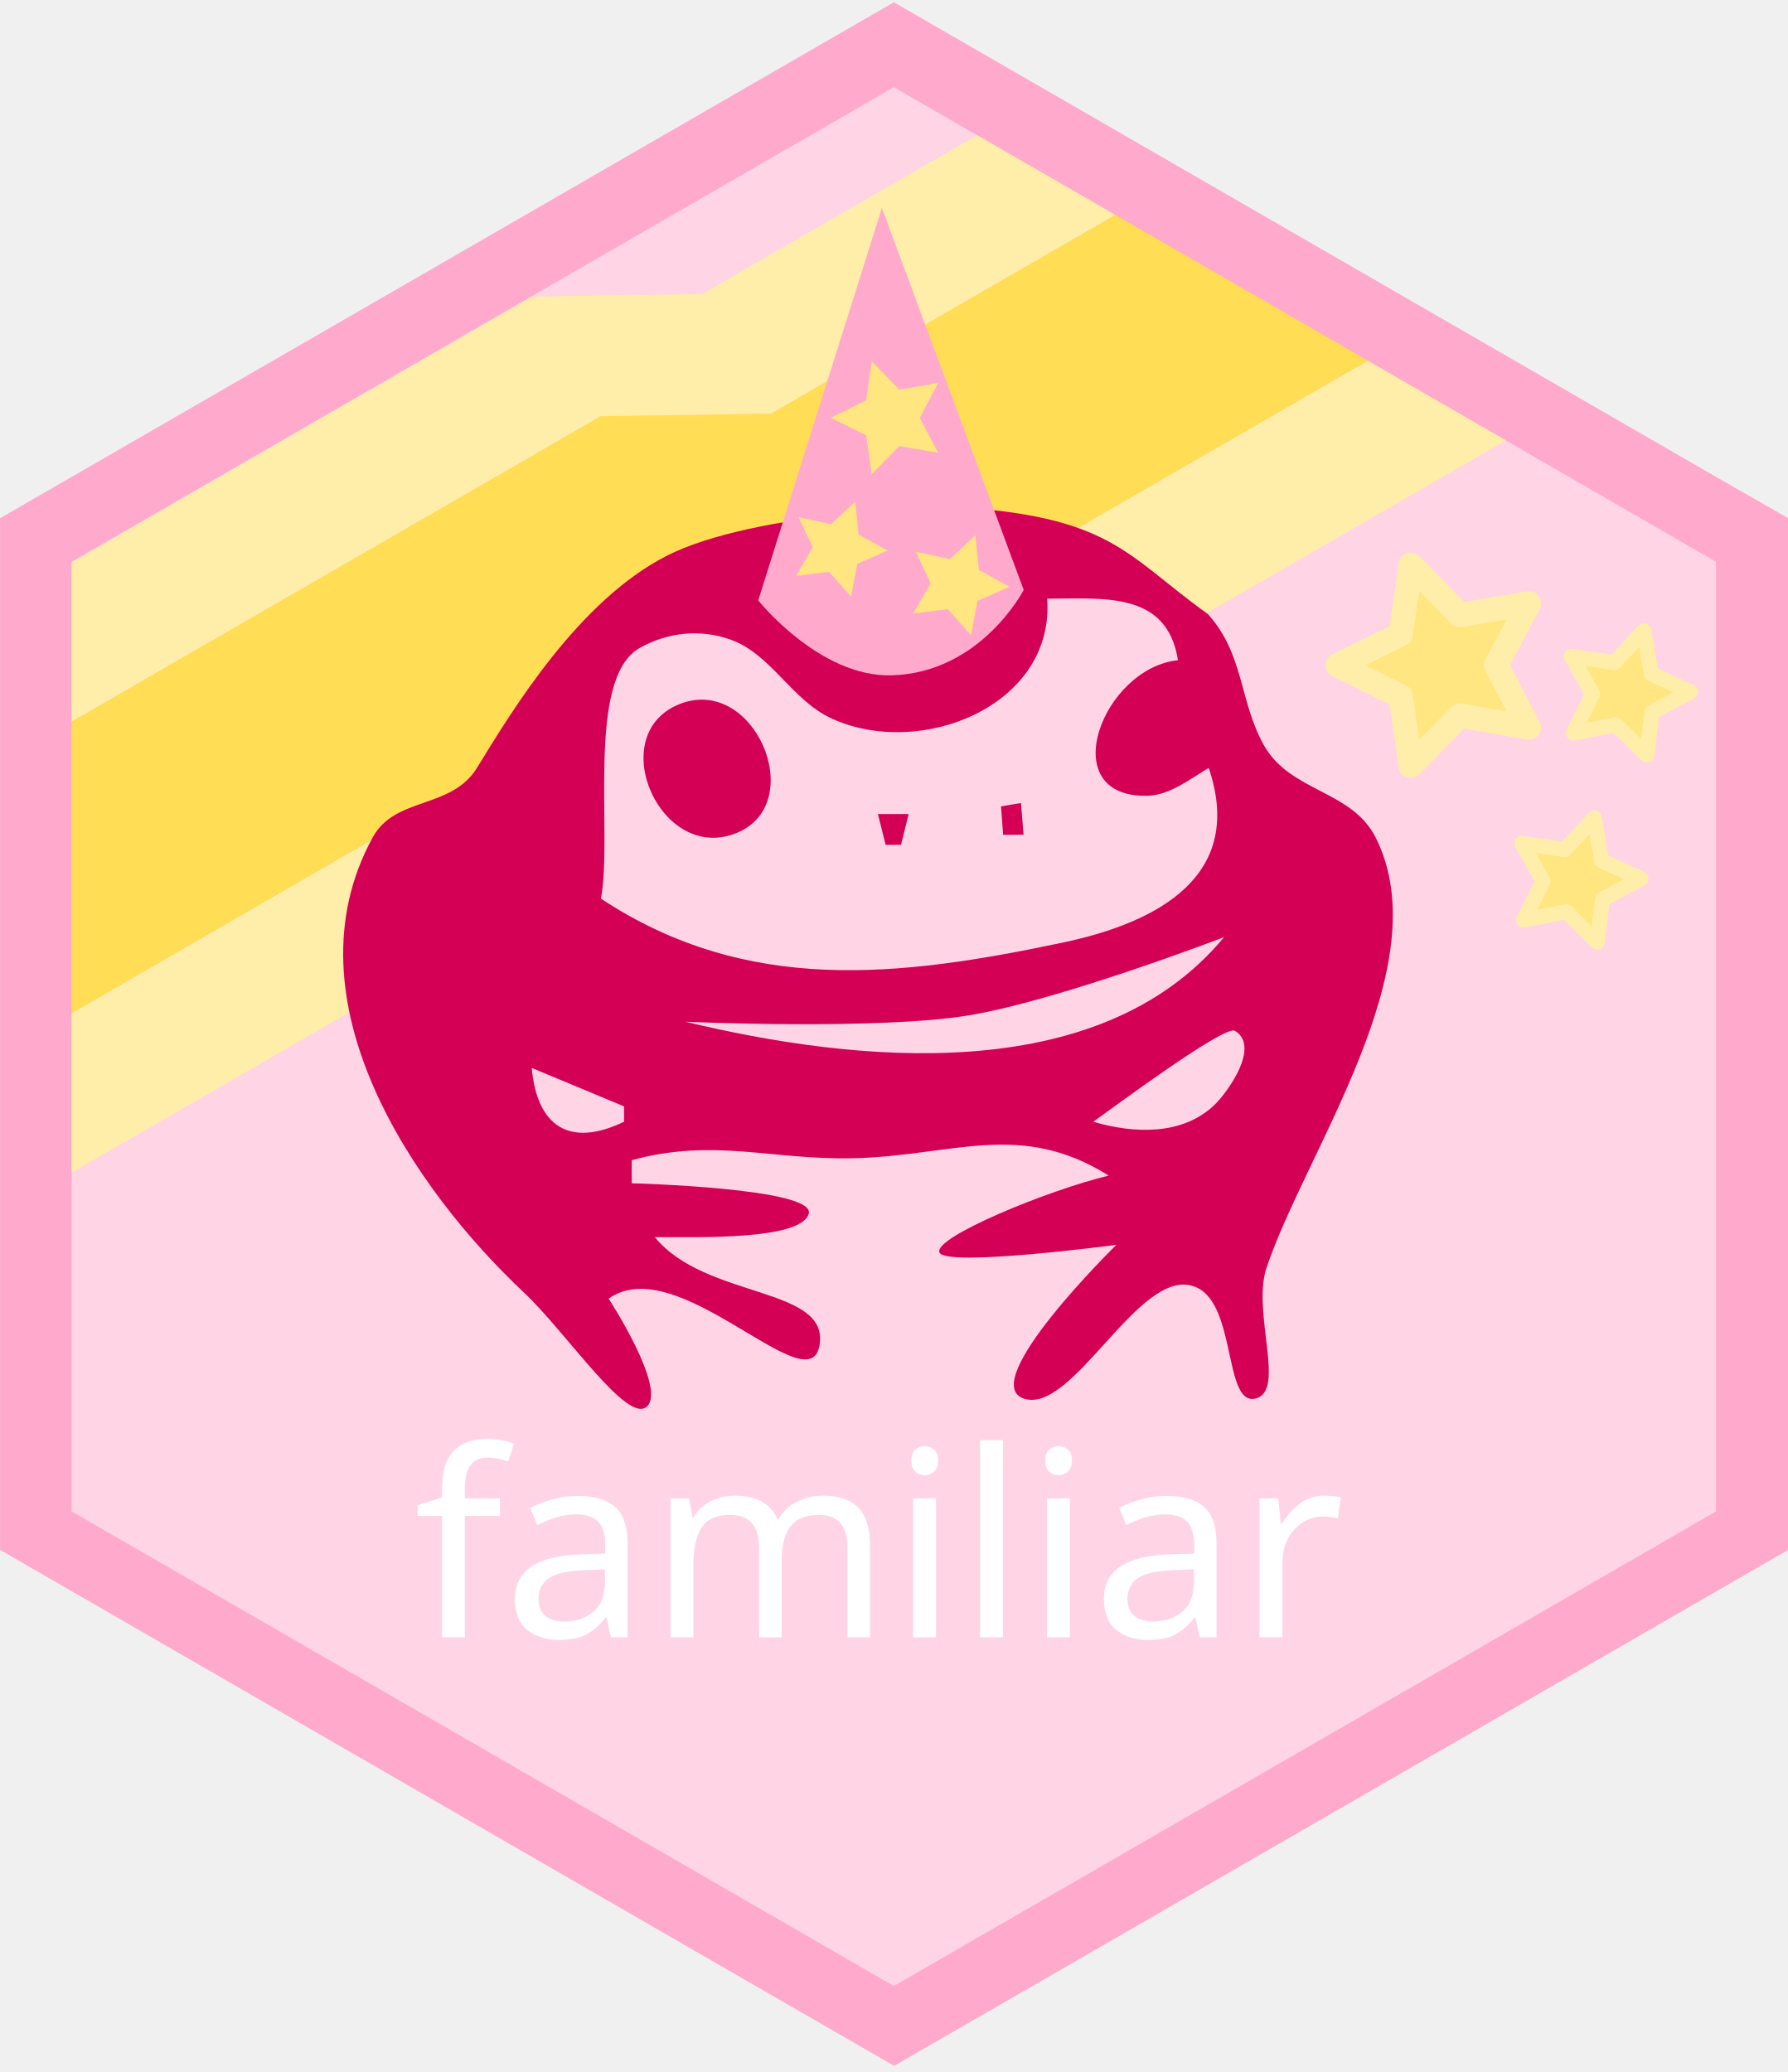
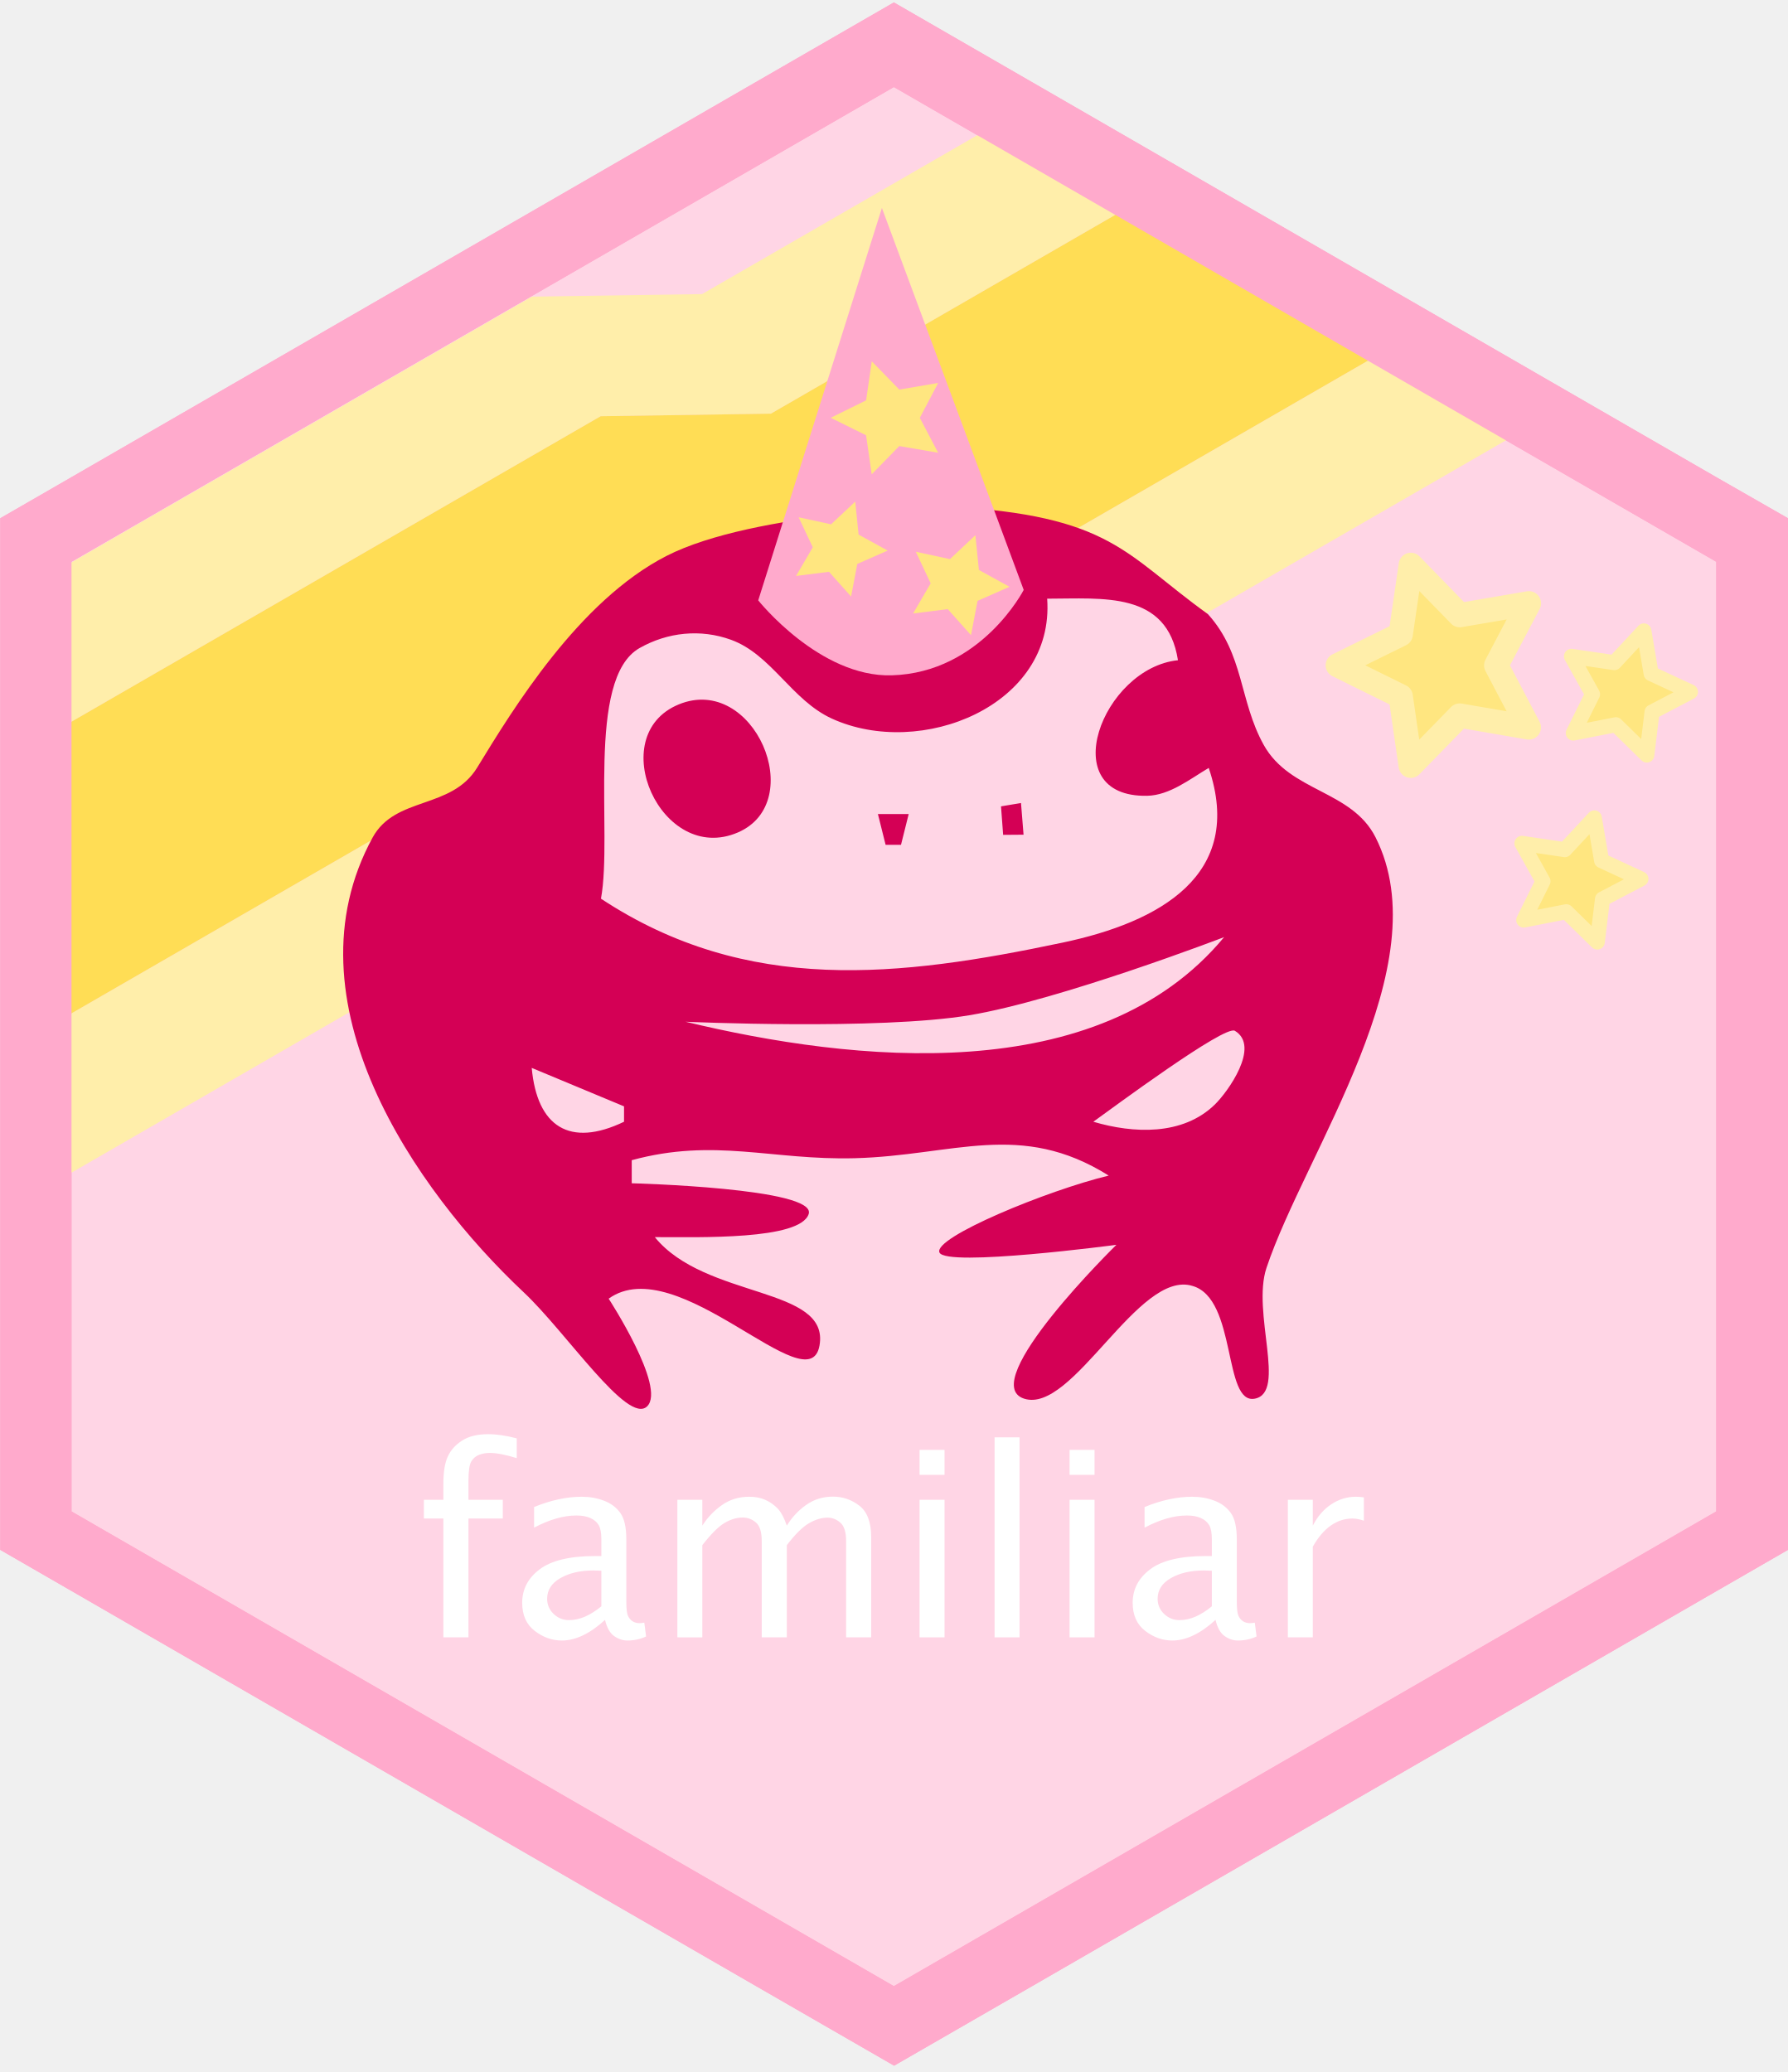
<svg xmlns="http://www.w3.org/2000/svg" version="1.1" id="Layer_1" x="0px" y="0px" viewBox="0 0 735 852" style="enable-background:new 0 0 735 852;" xml:space="preserve">
  <defs id="defs77">
    <clipPath clipPathUnits="userSpaceOnUse" id="clipPath1261">
      <path class="st0" d="M 18.2,626.4 V 223.1 L 69.8,193.3 367.5,21.5 v 0 l 296.7,171.3 52.6,30.3 V 626.4 L 367.5,828 Z" id="path1263" style="display:inline;fill:#ffd5e5" />
    </clipPath>
  </defs>
  <style type="text/css" id="style2">
	.st0{fill:#144F85;}
	.st1{fill:#173E6C;}
	.st2{fill:#E6B35A;}
	.st3{fill:#FFFFFF;}
	.st4{fill:#231F20;}
</style>
  <g id="layer3" style="display:inline">
    <path class="st0" d="M 18.2,626.4 V 223.1 L 69.8,193.3 367.5,21.5 v 0 l 296.7,171.3 52.6,30.3 V 626.4 L 367.5,828 Z" id="path4" style="fill:#ffd5e5" />
    <path class="st1" d="M 705.6,196.2 427.8,35.8 367.5,1 307.2,35.8 29.4,196.2 0.1,213.1 v 424.2 l 29.3,16.9 281.3,162.4 56.9,32.8 56.9,-32.8 281.3,-162.4 29.3,-16.9 V 213.1 Z m 0,425.3 L 367.5,816.7 29.4,621.5 V 231 L 367.5,35.8 v 0 L 705.6,231 Z" id="path8" style="fill:#ffaacc" />
  </g>
  <g id="layer2">
    <g id="g1203" clip-path="url(#clipPath1261)">
      <path style="fill:#ffeeaa;stroke:none;stroke-width:1px;stroke-linecap:butt;stroke-linejoin:miter;stroke-opacity:1" d="M 604.827,123.807 368.816,260.069 298.819,261.126 1.046,433.046 29.351,482.216 327.125,310.297 397.121,309.239 633.132,172.978 Z" id="path1032-8" />
      <path style="fill:#ffeeaa;stroke:none;stroke-width:1px;stroke-linecap:butt;stroke-linejoin:miter;stroke-opacity:1" d="M 524.66,-15.336 288.649,120.925 218.652,121.983 -79.121,293.903 -50.816,343.073 246.957,171.154 316.954,170.096 552.965,33.835 Z" id="path1032-8-8" />
      <path style="fill:#ffdd55;stroke:none;stroke-width:1px;stroke-linecap:butt;stroke-linejoin:miter;stroke-opacity:1" d="M 552.965,33.835 316.954,170.096 246.957,171.154 -50.816,343.073 1.046,433.046 298.819,261.126 368.816,260.069 604.827,123.807 Z" id="path1032-8-8-7" />
    </g>
    <path class="st1" d="M 705.6,196.2 427.8,35.8 367.5,1 307.2,35.8 29.4,196.2 0.1,213.1 v 424.2 l 29.3,16.9 281.3,162.4 56.9,32.8 56.9,-32.8 281.3,-162.4 29.3,-16.9 V 213.1 Z m 0,425.3 L 367.5,816.7 29.4,621.5 V 231 L 367.5,35.8 v 0 L 705.6,231 Z" id="path8-4" style="display:inline;fill:#ffaacc" />
    <path style="display:inline;fill:#ffe680;stroke:#ffeeaa;stroke-width:10;stroke-linecap:round;stroke-linejoin:round;stroke-miterlimit:4;stroke-dasharray:none" id="path1013-0" d="m 628.553,299.125 -28.418,-4.888 -20.137,20.639 -4.133,-28.538 -25.852,-12.774 25.864,-12.749 4.16,-28.534 20.118,20.658 28.423,-4.861 -13.431,25.517 z" />
    <path style="display:inline;fill:#ffe680;stroke:#ffeeaa;stroke-width:10;stroke-linecap:round;stroke-linejoin:round;stroke-miterlimit:4;stroke-dasharray:none" id="path1013-0-5" d="m 694.206,382.791 -28.418,-4.888 -20.137,20.639 -4.133,-28.538 -25.852,-12.774 25.864,-12.749 4.16,-28.534 20.118,20.658 28.423,-4.861 -13.431,25.517 z" transform="matrix(0.508837,0.3512344,-0.3512344,0.508837,437.9071,-51.23851)" />
    <path style="display:inline;fill:#ffe680;stroke:#ffeeaa;stroke-width:10;stroke-linecap:round;stroke-linejoin:round;stroke-miterlimit:4;stroke-dasharray:none" id="path1013-0-5-4" d="m 694.206,382.791 -28.418,-4.888 -20.137,20.639 -4.133,-28.538 -25.852,-12.774 25.864,-12.749 4.16,-28.534 20.118,20.658 28.423,-4.861 -13.431,25.517 z" transform="matrix(0.508837,0.3512344,-0.3512344,0.508837,458.2763,-128.1357)" />
  </g>
  <g id="layer1" style="display:inline">
    <path id="rect1265" style="fill:#ffd5e5;stroke:none;stroke-width:0.889;stroke-linecap:round;stroke-linejoin:round" d="m 245.461,257.176 229.957,-15.594 25.549,67.757 -0.032,100.167 -113.216,42.225 -148.638,-42.933 z" />
    <path style="fill:#d40055;stroke:none;stroke-width:3.163" d="m 196.187,315.623 c -10.633,17.386 -33.642,11.642 -43.007,28.791 -36.615,67.049 17.435,145.003 62.139,186.979 17.501,16.431 42.751,54.666 50.734,46.894 7.983,-7.772 -15.815,-44.281 -15.815,-44.281 28.297,-20.286 82.299,43.821 86.683,19.305 4.385,-24.516 -46.864,-18.957 -67.706,-44.609 18.359,0.003 59.696,1.246 63.259,-9.489 3.563,-10.735 -72.748,-12.652 -72.748,-12.652 v -9.489 c 34.071,-9.296 57.64,0.089 91.725,-0.819 40.639,-1.082 68.079,-15.634 104.377,7.145 -25.206,6.07 -72.331,25.489 -69.585,31.629 2.747,6.14 72.748,-3.163 72.748,-3.163 0,0 -57.99,56.778 -37.955,63.259 20.034,6.481 47.002,-53.27 69.249,-46.35 18.364,5.25 12.479,48.947 25.639,46.35 13.159,-2.597 -1.363,-35.412 4.766,-53.77 15.932,-47.716 71.457,-124.466 44.835,-177.066 -9.859,-19.482 -35.2,-18.555 -45.996,-38.028 -10.093,-18.207 -8.018,-37.258 -22.925,-53.743 -34.36,-24.668 -39.393,-40.504 -107.199,-44.294 0,0 -79.327,1.914 -115.397,20.377 -36.07,18.463 -63.11,62.966 -77.823,87.024 z m 288.109,-44.142 c -31.113,3.209 -51.243,56.524 -12.639,55.744 9.239,-0.187 17.684,-6.952 25.291,-11.463 14.923,44.085 -20.281,63.453 -60.096,71.842 -66.972,14.112 -129.612,21.607 -189.777,-18.072 4.952,-26.656 -6.368,-90.45 15.876,-103.057 11.524,-6.531 25.088,-7.946 37.609,-3.392 16.602,6.038 24.905,24.817 41.406,32.381 36.539,16.75 91.743,-5.262 88.56,-49.287 22.972,0 49.329,-3.218 53.77,25.304 m -205.25,18.175 c -31.011,12.781 -7.158,66.184 24.286,52.662 29.17,-12.544 6.55,-65.371 -24.286,-52.662 m 132.502,41.921 0.877,11.714 8.391,-0.065 -1.052,-13.034 -8.217,1.384 m -50.607,3.163 3.163,12.652 h 6.326 l 3.163,-12.652 h -12.652 m 142.333,50.607 c -51.783,62.493 -152.677,51.344 -221.406,34.792 0,0 79.323,3.563 116.648,-2.667 37.325,-6.231 104.758,-32.125 104.758,-32.125 m -53.77,75.911 c 7.866,-5.636 54.004,-39.901 58.185,-37.399 10.656,6.38 -2.976,25.224 -8.255,30.352 -13.243,12.857 -33.461,11.915 -49.93,7.047 m -192.94,-6.326 v 6.326 c -22.296,10.713 -35.755,2.091 -37.955,-22.141 z" id="path988" />
-     <text xml:space="preserve" style="font-size:106.667px;line-height:1.25;font-family:Bahnschrift;-inkscape-font-specification:Bahnschrift;fill:#ffffff" x="170.104" y="673.273" id="text1007">
-       <tspan id="tspan1005" x="170.104" y="673.273" style="font-style:normal;font-variant:normal;font-weight:normal;font-stretch:normal;font-size:106.667px;font-family:'Lucida Sans';-inkscape-font-specification:'Lucida Sans';fill:#ffffff">familiar</tspan>
-     </text>
+     <g aria-label="familiar" id="text1007" style="font-size:106.667px;line-height:1.25;font-family:Bahnschrift;-inkscape-font-specification:Bahnschrift;fill:#ffffff">
+       <path d="m 182.291,673.273 v -48.854 h -8.021 v -7.708 h 8.021 v -6.771 q 0,-6.979 1.771,-10.938 1.823,-4.01 5.885,-6.615 4.115,-2.656 10.729,-2.656 5.208,0 11.771,1.719 v 8.125 q -6.927,-2.135 -11.094,-2.135 -2.396,0 -4.375,0.781 -1.979,0.729 -3.177,2.656 -1.198,1.927 -1.198,7.969 v 7.865 h 14.115 v 7.708 h -14.115 v 48.854 z" style="font-family:'Lucida Sans';-inkscape-font-specification:'Lucida Sans'" id="path312" />
+       <path d="m 248.75,666.086 q -4.583,4.219 -9.063,6.354 -4.427,2.135 -8.698,2.135 -5.99,0 -11.146,-3.958 -5.156,-3.958 -5.156,-11.563 0,-8.333 7.188,-13.75 7.188,-5.469 22.969,-5.469 h 2.396 v -6.823 q 0,-4.063 -1.094,-5.885 -1.094,-1.875 -3.438,-2.917 -2.292,-1.042 -5.729,-1.042 -7.969,0 -17.396,5 v -8.49 q 10.365,-4.219 19.531,-4.219 5,0 9.167,1.615 4.219,1.563 6.719,5 2.5,3.385 2.5,10.938 v 25.625 q 0,4.271 0.677,5.781 0.677,1.458 1.875,2.24 1.25,0.781 2.865,0.781 0.677,0 1.979,-0.208 l 0.729,5.677 q -3.49,1.667 -7.708,1.667 -2.813,0 -5.417,-1.823 -2.604,-1.823 -3.75,-6.667 z m -1.51,-5.573 v -14.635 l -3.281,-0.104 q -8.073,0 -13.542,3.125 -5.469,3.125 -5.469,8.49 0,3.698 2.656,6.25 2.708,2.552 6.302,2.552 3.229,0 6.563,-1.406 3.333,-1.458 6.771,-4.271 z" style="font-family:'Lucida Sans';-inkscape-font-specification:'Lucida Sans'" id="path314" />
+       <path d="m 278.489,673.273 v -56.563 h 10.26 v 10.625 q 3.125,-4.948 7.969,-8.385 4.896,-3.49 11.302,-3.49 3.698,0 6.458,1.198 2.76,1.198 5,3.385 2.24,2.188 4.01,7.292 3.125,-5.104 7.917,-8.49 4.844,-3.438 11.042,-3.438 6.042,0 10.885,3.75 4.844,3.75 4.844,12.969 v 41.146 h -10.313 v -39.531 q 0,-5.625 -2.396,-7.656 -2.344,-2.031 -5.26,-2.031 -3.646,0 -7.604,2.292 -3.906,2.24 -9.115,9.01 v 37.917 h -10.313 v -39.531 q 0,-5.677 -2.396,-7.708 -2.396,-2.031 -5.417,-2.031 -3.698,0 -7.5,2.24 -3.75,2.24 -9.115,9.115 v 37.917 z" style="font-family:'Lucida Sans';-inkscape-font-specification:'Lucida Sans'" id="path316" />
+       <path d="m 378.073,673.273 v -56.563 h 10.26 v 56.563 z m 0,-66.823 v -10.26 h 10.26 v 10.26 z" style="font-family:'Lucida Sans';-inkscape-font-specification:'Lucida Sans'" id="path318" />
+       <path d="m 408.906,673.273 v -82.24 h 10.26 v 82.24 z" style="font-family:'Lucida Sans';-inkscape-font-specification:'Lucida Sans'" id="path320" />
+       <path d="m 439.74,673.273 v -56.563 h 10.26 v 56.563 z m 0,-66.823 v -10.26 h 10.26 v 10.26 z" style="font-family:'Lucida Sans';-inkscape-font-specification:'Lucida Sans'" id="path322" />
+       <path d="m 499.74,666.086 q -4.583,4.219 -9.063,6.354 -4.427,2.135 -8.698,2.135 -5.99,0 -11.146,-3.958 -5.156,-3.958 -5.156,-11.563 0,-8.333 7.188,-13.75 7.188,-5.469 22.969,-5.469 h 2.396 v -6.823 q 0,-4.063 -1.094,-5.885 -1.094,-1.875 -3.438,-2.917 -2.292,-1.042 -5.729,-1.042 -7.969,0 -17.396,5 v -8.49 q 10.365,-4.219 19.531,-4.219 5,0 9.167,1.615 4.219,1.563 6.719,5 2.5,3.385 2.5,10.938 v 25.625 q 0,4.271 0.677,5.781 0.677,1.458 1.875,2.24 1.25,0.781 2.865,0.781 0.677,0 1.979,-0.208 l 0.729,5.677 q -3.49,1.667 -7.708,1.667 -2.813,0 -5.417,-1.823 -2.604,-1.823 -3.75,-6.667 z m -1.51,-5.573 v -14.635 l -3.281,-0.104 q -8.073,0 -13.542,3.125 -5.469,3.125 -5.469,8.49 0,3.698 2.656,6.25 2.708,2.552 6.302,2.552 3.229,0 6.563,-1.406 3.333,-1.458 6.771,-4.271 z" style="font-family:'Lucida Sans';-inkscape-font-specification:'Lucida Sans'" id="path324" />
+       <path d="m 529.48,673.273 v -56.563 h 10.26 v 10.625 q 2.917,-5.677 7.552,-8.75 4.688,-3.125 10.156,-3.125 1.562,0 3.281,0.26 v 9.583 q -2.604,-0.885 -4.688,-0.885 -4.844,0 -8.958,2.917 -4.063,2.865 -7.344,8.646 v 37.292 z" style="font-family:'Lucida Sans';-inkscape-font-specification:'Lucida Sans'" id="path326" />
+     </g>
    <path style="fill:#ffaacc;stroke:none;stroke-width:1px;stroke-linecap:butt;stroke-linejoin:miter;stroke-opacity:1" d="M 362.578,85.512 311.731,246.868 c 0,0 25.22,31.685 54.883,30.824 36.787,-1.067 54.267,-35.12 54.267,-35.12 z" id="path1009" />
    <path style="fill:#ffe680;stroke:none;stroke-width:0.463;stroke-linecap:round;stroke-linejoin:round" id="path1011" d="m 399.214,261.182 -9.566,-10.715 -14.25,1.805 7.235,-12.409 -6.121,-12.995 14.037,3.046 10.467,-9.837 1.441,14.292 12.59,6.915 -13.147,5.787 z" />
    <path style="fill:#ffe680;stroke:none;stroke-width:0.552;stroke-linecap:round;stroke-linejoin:round" id="path1013" d="m 385.701,186.17 -15.98,-2.749 -11.324,11.606 -2.324,-16.047 -14.537,-7.183 14.544,-7.169 2.339,-16.045 11.313,11.617 15.983,-2.733 -7.552,14.349 z" />
    <path style="display:inline;fill:#ffe680;stroke:none;stroke-width:0.44;stroke-linecap:round;stroke-linejoin:round" id="path1011-6" d="m 349.909,245.296 -9.087,-10.179 -13.537,1.715 6.873,-11.788 -5.814,-12.344 13.335,2.894 9.943,-9.344 1.369,13.576 11.96,6.569 -12.489,5.497 z" />
  </g>
</svg>
